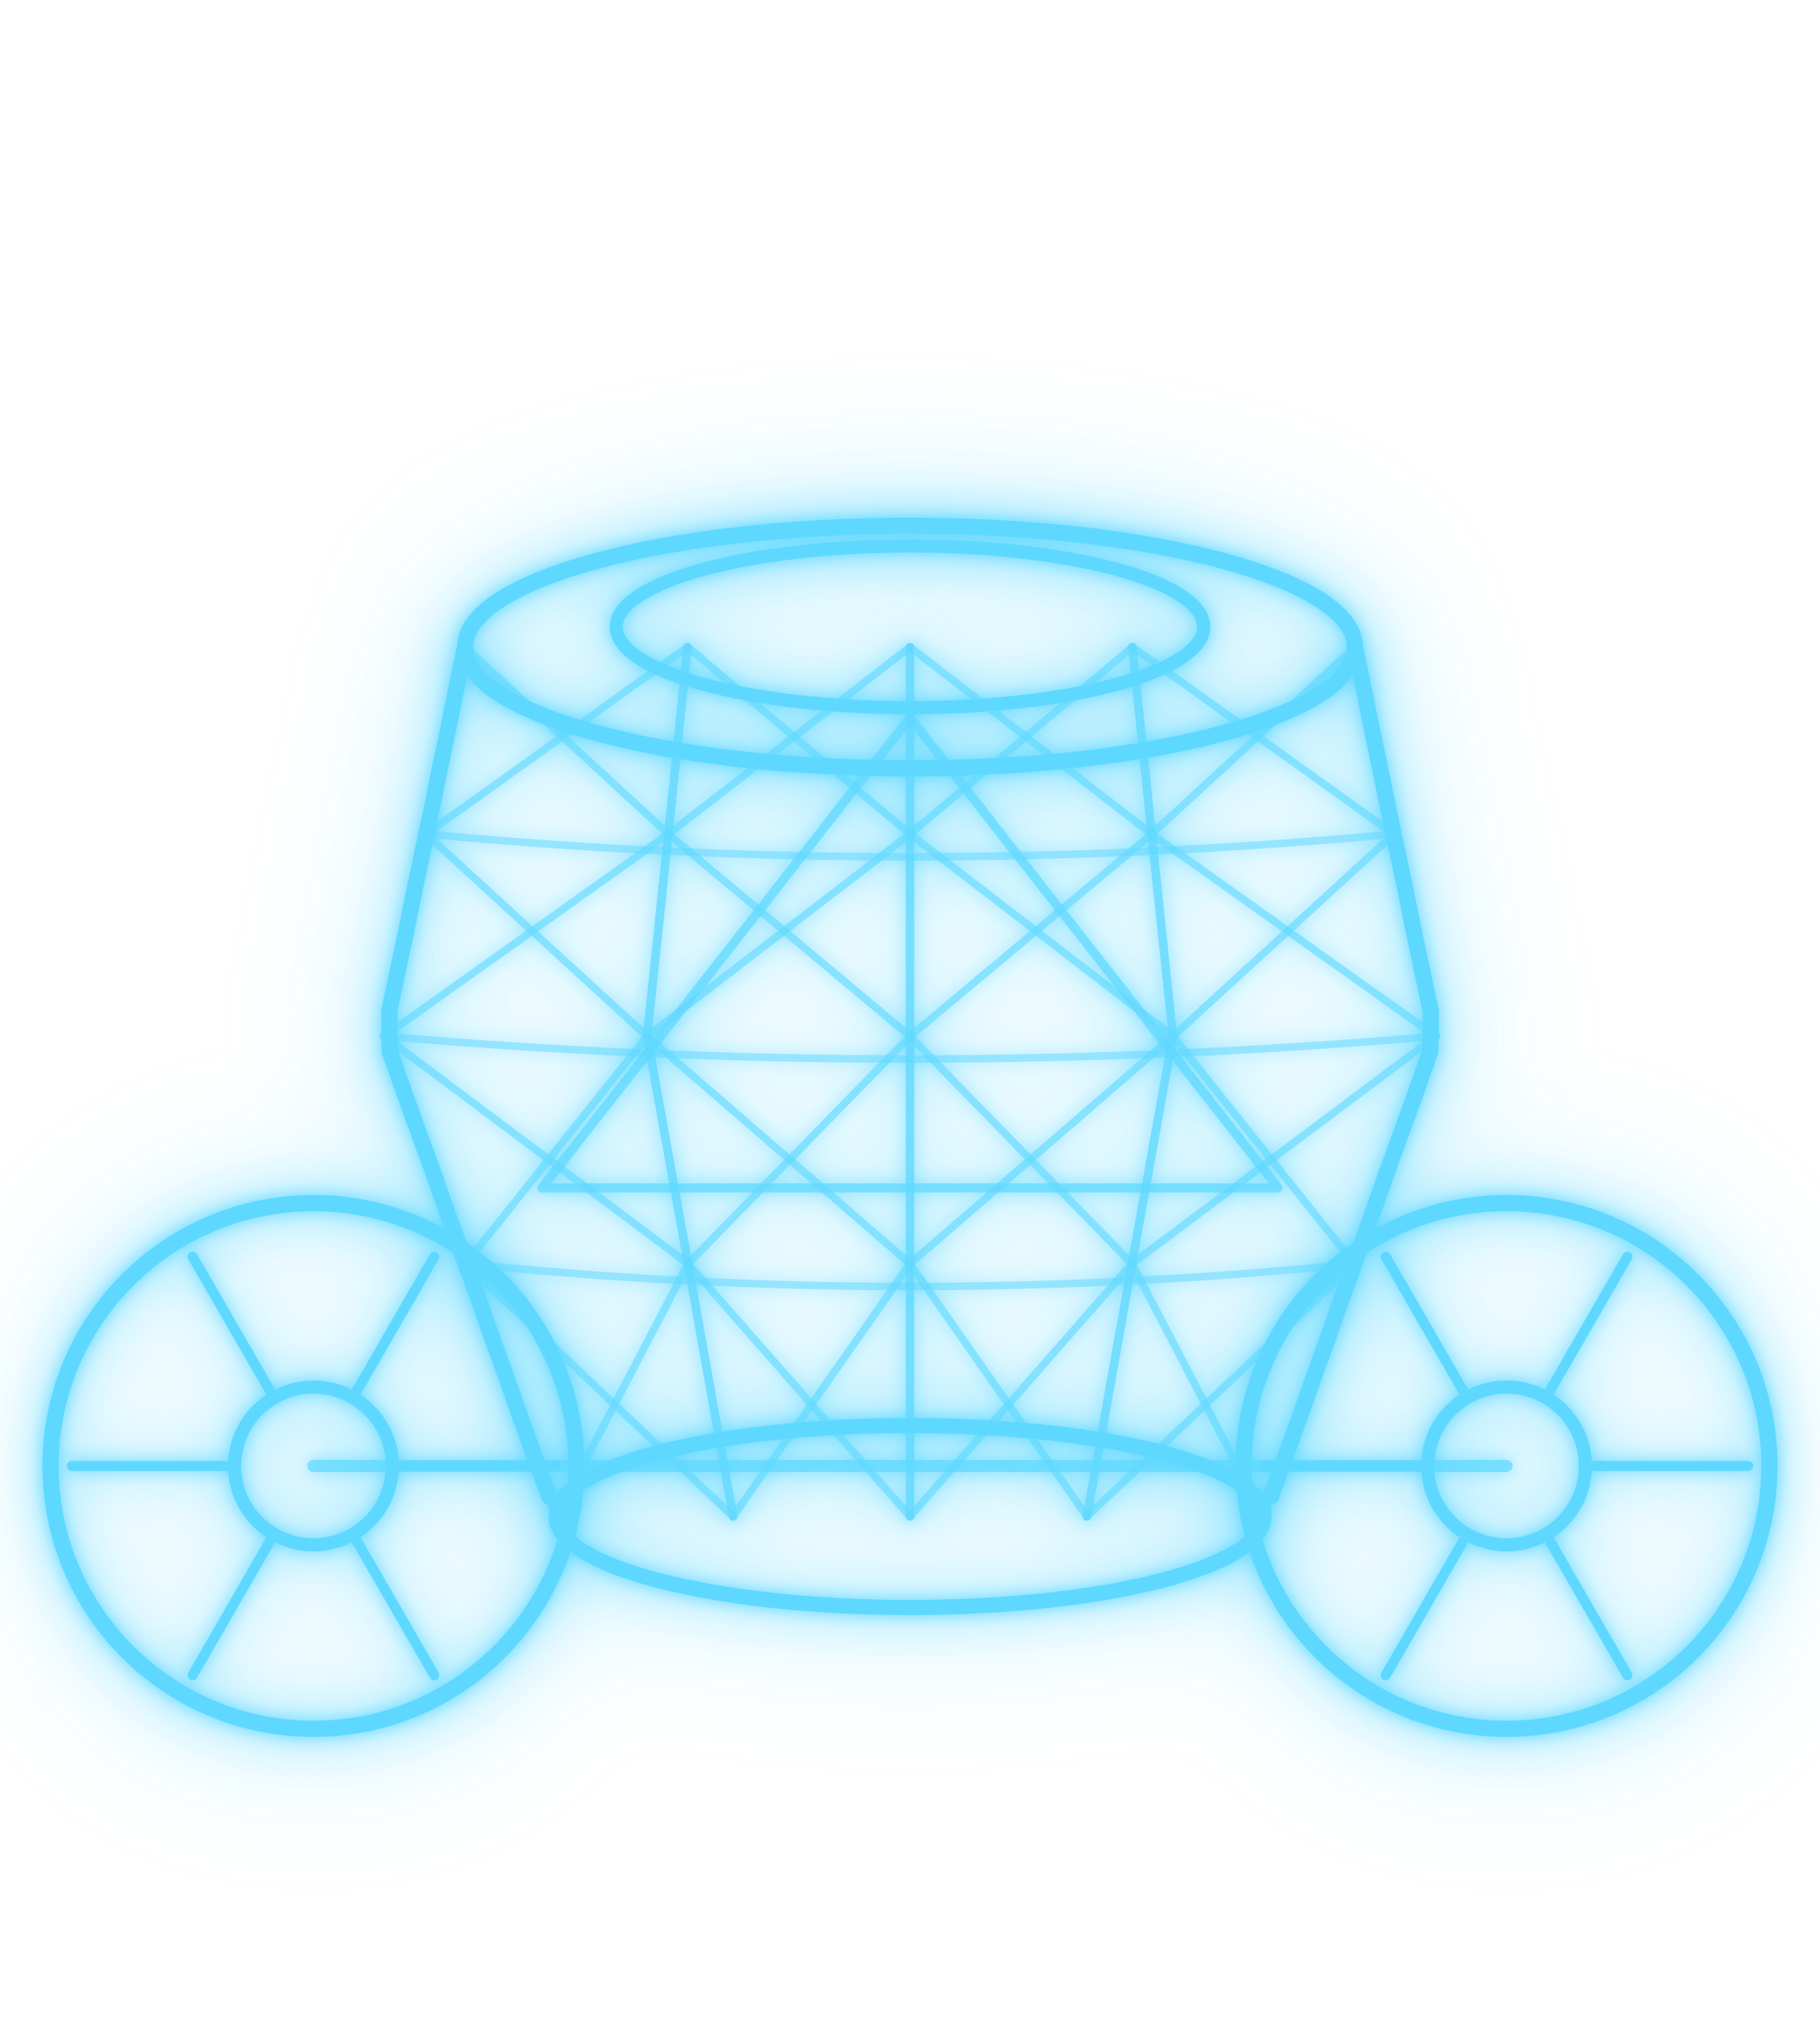
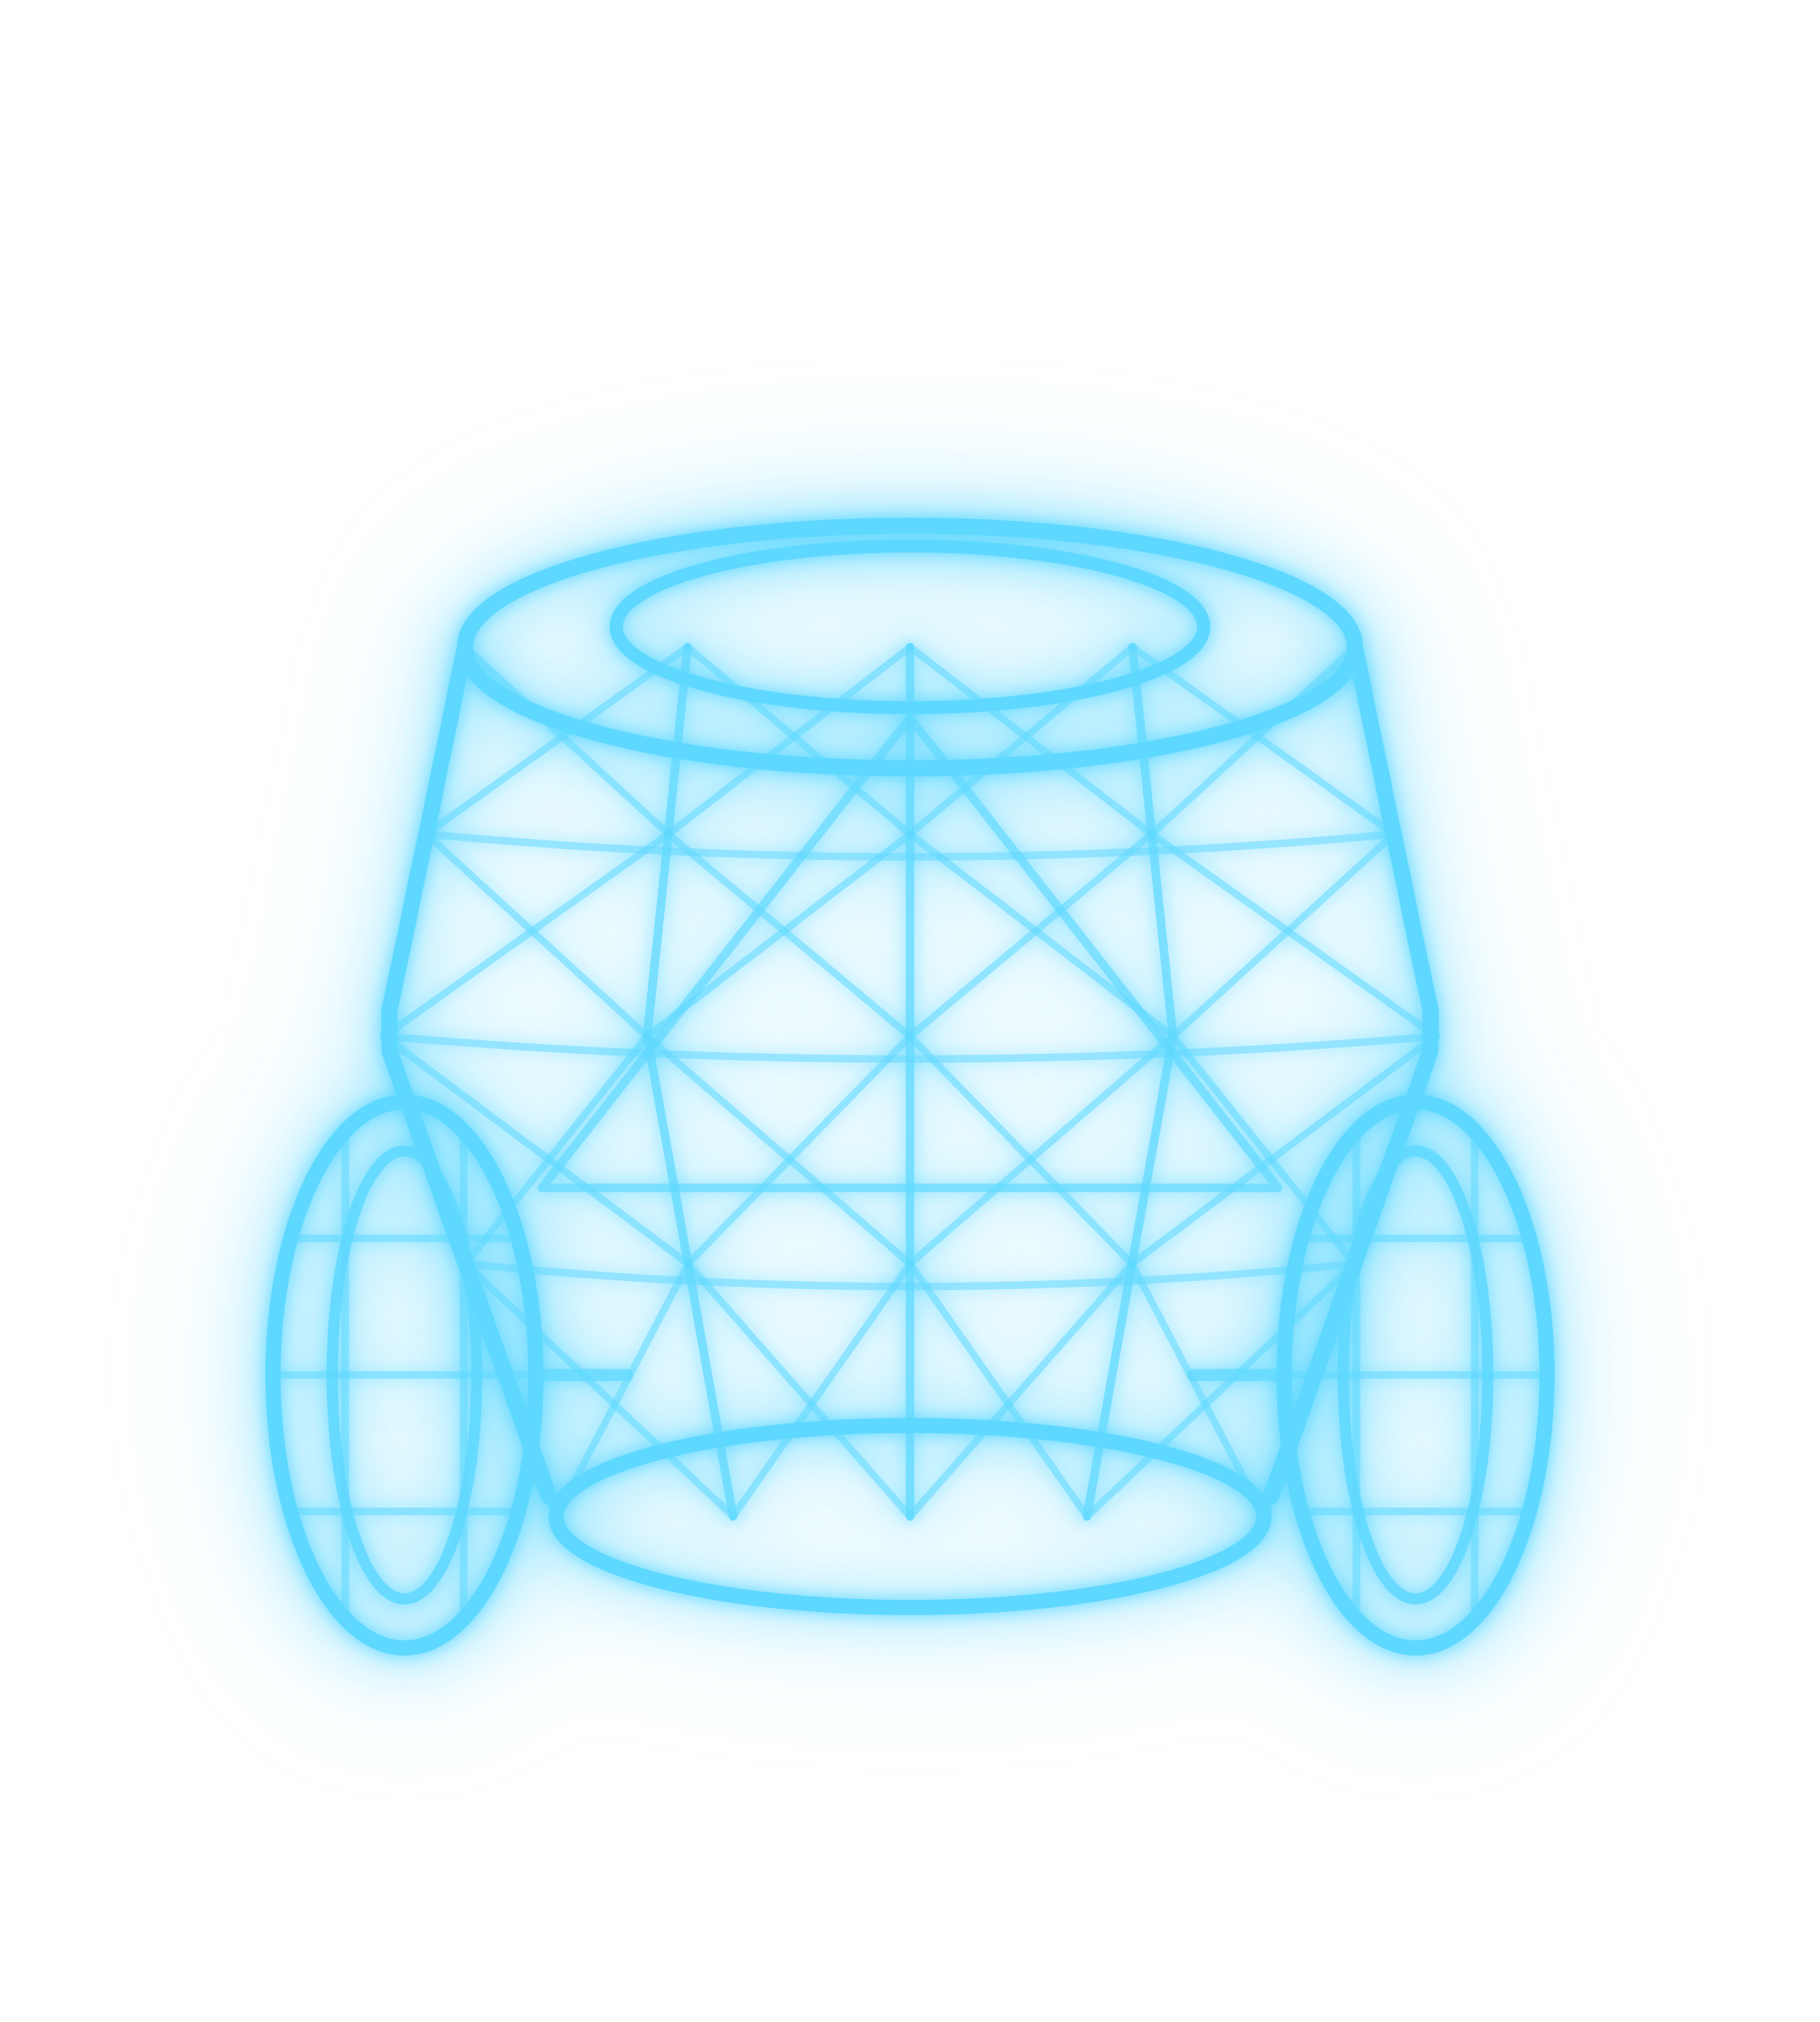
<svg xmlns="http://www.w3.org/2000/svg" viewBox="0 0 360 400" width="360" height="400">
  <defs>
    <filter id="ng2" x="-60%" y="-60%" width="220%" height="220%">
      <feGaussianBlur stdDeviation="1.6" result="b1" />
      <feGaussianBlur stdDeviation="5" result="b2" />
      <feGaussianBlur stdDeviation="12" result="b3" />
      <feMerge>
        <feMergeNode in="b3" />
        <feMergeNode in="b2" />
        <feMergeNode in="b1" />
        <feMergeNode in="SourceGraphic" />
      </feMerge>
    </filter>
  </defs>
  <g filter="url(#ng2)" fill="none" stroke="#5fd8ff" stroke-linecap="round" stroke-linejoin="round">
-     <circle cx="62.0" cy="290" r="52" stroke-width="3.2" />
-     <circle cx="62.0" cy="290" r="15.6" stroke-width="2.6" />
-     <path d="M77.6 290.0 L109.8 290.0" stroke-width="2" />
-     <path d="M69.8 303.5 L85.9 331.4" stroke-width="2" />
-     <path d="M54.2 303.5 L38.1 331.4" stroke-width="2" />
-     <path d="M46.4 290.0 L14.2 290.0" stroke-width="2" />
-     <path d="M54.2 276.5 L38.1 248.6" stroke-width="2" />
-     <path d="M69.8 276.5 L85.9 248.6" stroke-width="2" />
-     <circle cx="298.0" cy="290" r="52" stroke-width="3.2" />
-     <circle cx="298.0" cy="290" r="15.6" stroke-width="2.6" />
-     <path d="M313.6 290.0 L345.8 290.0" stroke-width="2" />
-     <path d="M305.8 303.5 L321.9 331.4" stroke-width="2" />
-     <path d="M290.2 303.5 L274.1 331.4" stroke-width="2" />
-     <path d="M282.4 290.0 L250.2 290.0" stroke-width="2" />
-     <path d="M290.2 276.5 L274.1 248.6" stroke-width="2" />
-     <path d="M305.8 276.5 L321.9 248.6" stroke-width="2" />
-     <path d="M62.0 290 L298.0 290" stroke-width="2.4" opacity="0.7" />
+     <ellipse cx="80.0" cy="272" rx="26" ry="54" stroke-width="3" />
+     <ellipse cx="80.0" cy="272" rx="14.3" ry="44.3" stroke-width="2.2" opacity="0.85" />
+     <path d="M57.5 245.0 L102.5 245.0" stroke-width="1.5" opacity="0.55" />
+     <path d="M54.0 272.0 L106.0 272.0" stroke-width="1.5" opacity="0.55" />
+     <path d="M57.5 299.0 L102.5 299.0" stroke-width="1.5" opacity="0.55" />
+     <path d="M68.3 223.8 L68.3 320.2" stroke-width="1.5" opacity="0.55" />
+     <path d="M91.7 223.8 L91.7 320.2" stroke-width="1.5" opacity="0.55" />
+     <ellipse cx="280.0" cy="272" rx="26" ry="54" stroke-width="3" />
+     <ellipse cx="280.0" cy="272" rx="14.3" ry="44.3" stroke-width="2.2" opacity="0.85" />
+     <path d="M257.5 245.0 L302.5 245.0" stroke-width="1.5" opacity="0.55" />
+     <path d="M254.0 272.0 L306.0 272.0" stroke-width="1.5" opacity="0.55" />
+     <path d="M257.5 299.0 L302.5 299.0" stroke-width="1.5" opacity="0.55" />
+     <path d="M268.3 223.8 L268.3 320.2" stroke-width="1.5" opacity="0.55" />
+     <path d="M291.7 223.8 L291.7 320.2" stroke-width="1.5" opacity="0.55" />
+     <path d="M106.0 272 L124 272" stroke-width="2.4" opacity="0.7" />
+     <path d="M254.0 272 L236 272" stroke-width="2.4" opacity="0.7" />
    <path d="M92.0 128.0 L90.3 136.0 L88.7 144.0 L87.0 152.0 L85.4 160.0 L83.7 168.0 L82.0 176.0 L80.4 184.0 L78.7 192.0 L77.0 200.0 L77.1 208.0 L79.9 216.0 L82.8 224.0 L85.7 232.0 L88.5 240.0 L91.4 248.0 L94.3 256.0 L97.1 264.0 L100.0 272.0 L102.8 280.0 L105.7 288.0 L108.6 296.0" stroke-width="3.2" />
    <path d="M268.0 128.0 L269.7 136.0 L271.3 144.0 L273.0 152.0 L274.6 160.0 L276.3 168.0 L278.0 176.0 L279.6 184.0 L281.3 192.0 L283.0 200.0 L282.9 208.0 L280.1 216.0 L277.2 224.0 L274.3 232.0 L271.5 240.0 L268.6 248.0 L265.7 256.0 L262.9 264.0 L260.0 272.0 L257.2 280.0 L254.3 288.0 L251.4 296.0" stroke-width="3.2" />
    <ellipse cx="180.0" cy="128" rx="88" ry="24" stroke-width="3.2" />
    <ellipse cx="180.0" cy="124" rx="58.1" ry="16" stroke-width="2.6" />
    <ellipse cx="180.0" cy="300" rx="70" ry="18" stroke-width="3" />
-     <path d="M92.0 128.0 L84.3 165.0 L76.0 205.0 L92.1 250.0 L110.0 300.0" stroke-width="1.7" opacity="0.75" />
-     <path d="M136.0 128.0 L132.2 165.0 L128.0 205.0 L136.1 250.0 L145.0 300.0" stroke-width="1.7" opacity="0.75" />
-     <path d="M180.0 128.0 L180.0 165.0 L180.0 205.0 L180.0 250.0 L180.0 300.0" stroke-width="1.7" opacity="0.75" />
-     <path d="M224.0 128.0 L227.8 165.0 L232.0 205.0 L223.9 250.0 L215.0 300.0" stroke-width="1.7" opacity="0.75" />
-     <path d="M268.0 128.0 L275.7 165.0 L284.0 205.0 L267.9 250.0 L250.0 300.0" stroke-width="1.7" opacity="0.75" />
+     <path d="M92.0 128.0 L84.3 165.0 L76.0 205.0 L92.1 250.0 L110.0 300.0" stroke-width="1.7" opacity="0.7" />
+     <path d="M136.0 128.0 L132.2 165.0 L128.0 205.0 L136.1 250.0 L145.0 300.0" stroke-width="1.7" opacity="0.7" />
+     <path d="M180.0 128.0 L180.0 165.0 L180.0 205.0 L180.0 250.0 L180.0 300.0" stroke-width="1.7" opacity="0.7" />
+     <path d="M224.0 128.0 L227.8 165.0 L232.0 205.0 L223.9 250.0 L215.0 300.0" stroke-width="1.7" opacity="0.7" />
+     <path d="M268.0 128.0 L275.7 165.0 L284.0 205.0 L267.9 250.0 L250.0 300.0" stroke-width="1.7" opacity="0.7" />
    <path d="M84.3 165 Q 180.0 174 275.7 165" stroke-width="1.5" opacity="0.5" />
    <path d="M76.0 205 Q 180.0 214 284.0 205" stroke-width="1.5" opacity="0.5" />
    <path d="M92.1 250 Q 180.0 259 267.9 250" stroke-width="1.5" opacity="0.5" />
-     <path d="M92.0 128.0 L132.2 165.0" stroke-width="1.5" opacity="0.6" />
-     <path d="M136.0 128.0 L84.3 165.0" stroke-width="1.5" opacity="0.6" />
-     <path d="M84.3 165.0 L128.0 205.0" stroke-width="1.5" opacity="0.6" />
-     <path d="M132.2 165.0 L76.0 205.0" stroke-width="1.5" opacity="0.6" />
-     <path d="M76.0 205.0 L136.1 250.0" stroke-width="1.5" opacity="0.6" />
-     <path d="M128.0 205.0 L92.1 250.0" stroke-width="1.5" opacity="0.6" />
-     <path d="M92.1 250.0 L145.0 300.0" stroke-width="1.5" opacity="0.6" />
-     <path d="M136.1 250.0 L110.0 300.0" stroke-width="1.5" opacity="0.6" />
-     <path d="M136.0 128.0 L180.0 165.0" stroke-width="1.5" opacity="0.6" />
-     <path d="M180.0 128.0 L132.2 165.0" stroke-width="1.5" opacity="0.6" />
-     <path d="M132.2 165.0 L180.0 205.0" stroke-width="1.5" opacity="0.6" />
-     <path d="M180.0 165.0 L128.0 205.0" stroke-width="1.5" opacity="0.6" />
-     <path d="M128.0 205.0 L180.0 250.0" stroke-width="1.5" opacity="0.6" />
-     <path d="M180.0 205.0 L136.1 250.0" stroke-width="1.5" opacity="0.6" />
-     <path d="M136.1 250.0 L180.0 300.0" stroke-width="1.5" opacity="0.6" />
-     <path d="M180.0 250.0 L145.0 300.0" stroke-width="1.5" opacity="0.6" />
-     <path d="M180.0 128.0 L227.8 165.0" stroke-width="1.5" opacity="0.6" />
-     <path d="M224.0 128.0 L180.0 165.0" stroke-width="1.5" opacity="0.6" />
-     <path d="M180.0 165.0 L232.0 205.0" stroke-width="1.5" opacity="0.6" />
-     <path d="M227.8 165.0 L180.0 205.0" stroke-width="1.5" opacity="0.6" />
-     <path d="M180.0 205.0 L223.9 250.0" stroke-width="1.5" opacity="0.6" />
-     <path d="M232.0 205.0 L180.0 250.0" stroke-width="1.5" opacity="0.6" />
-     <path d="M180.0 250.0 L215.0 300.0" stroke-width="1.5" opacity="0.6" />
-     <path d="M223.9 250.0 L180.0 300.0" stroke-width="1.5" opacity="0.6" />
-     <path d="M224.0 128.0 L275.7 165.0" stroke-width="1.5" opacity="0.6" />
-     <path d="M268.0 128.0 L227.8 165.0" stroke-width="1.5" opacity="0.6" />
-     <path d="M227.8 165.0 L284.0 205.0" stroke-width="1.5" opacity="0.6" />
-     <path d="M275.7 165.0 L232.0 205.0" stroke-width="1.5" opacity="0.6" />
-     <path d="M232.0 205.0 L267.9 250.0" stroke-width="1.5" opacity="0.6" />
-     <path d="M284.0 205.0 L223.9 250.0" stroke-width="1.5" opacity="0.6" />
-     <path d="M223.9 250.0 L250.0 300.0" stroke-width="1.5" opacity="0.6" />
-     <path d="M267.9 250.0 L215.0 300.0" stroke-width="1.5" opacity="0.6" />
-     <path d="M180.0 142 L107.2 235 L252.8 235 Z" stroke-width="1.8" opacity="0.7" />
+     <path d="M92.0 128.0 L132.2 165.0" stroke-width="1.4" opacity="0.55" />
+     <path d="M136.0 128.0 L84.3 165.0" stroke-width="1.4" opacity="0.55" />
+     <path d="M84.3 165.0 L128.0 205.0" stroke-width="1.4" opacity="0.55" />
+     <path d="M132.2 165.0 L76.0 205.0" stroke-width="1.4" opacity="0.55" />
+     <path d="M76.0 205.0 L136.1 250.0" stroke-width="1.4" opacity="0.55" />
+     <path d="M128.0 205.0 L92.1 250.0" stroke-width="1.4" opacity="0.55" />
+     <path d="M92.1 250.0 L145.0 300.0" stroke-width="1.4" opacity="0.55" />
+     <path d="M136.1 250.0 L110.0 300.0" stroke-width="1.4" opacity="0.55" />
+     <path d="M136.0 128.0 L180.0 165.0" stroke-width="1.4" opacity="0.55" />
+     <path d="M180.0 128.0 L132.2 165.0" stroke-width="1.4" opacity="0.55" />
+     <path d="M132.2 165.0 L180.0 205.0" stroke-width="1.4" opacity="0.55" />
+     <path d="M180.0 165.0 L128.0 205.0" stroke-width="1.4" opacity="0.55" />
+     <path d="M128.0 205.0 L180.0 250.0" stroke-width="1.4" opacity="0.55" />
+     <path d="M180.0 205.0 L136.1 250.0" stroke-width="1.4" opacity="0.55" />
+     <path d="M136.1 250.0 L180.0 300.0" stroke-width="1.4" opacity="0.55" />
+     <path d="M180.0 250.0 L145.0 300.0" stroke-width="1.4" opacity="0.55" />
+     <path d="M180.0 128.0 L227.8 165.0" stroke-width="1.4" opacity="0.55" />
+     <path d="M224.0 128.0 L180.0 165.0" stroke-width="1.4" opacity="0.55" />
+     <path d="M180.0 165.0 L232.0 205.0" stroke-width="1.4" opacity="0.55" />
+     <path d="M227.8 165.0 L180.0 205.0" stroke-width="1.4" opacity="0.55" />
+     <path d="M180.0 205.0 L223.9 250.0" stroke-width="1.4" opacity="0.55" />
+     <path d="M232.0 205.0 L180.0 250.0" stroke-width="1.4" opacity="0.55" />
+     <path d="M180.0 250.0 L215.0 300.0" stroke-width="1.4" opacity="0.55" />
+     <path d="M223.9 250.0 L180.0 300.0" stroke-width="1.4" opacity="0.55" />
+     <path d="M224.0 128.0 L275.7 165.0" stroke-width="1.4" opacity="0.55" />
+     <path d="M268.0 128.0 L227.8 165.0" stroke-width="1.4" opacity="0.55" />
+     <path d="M227.8 165.0 L284.0 205.0" stroke-width="1.4" opacity="0.55" />
+     <path d="M275.7 165.0 L232.0 205.0" stroke-width="1.4" opacity="0.55" />
+     <path d="M232.0 205.0 L267.9 250.0" stroke-width="1.4" opacity="0.55" />
+     <path d="M284.0 205.0 L223.9 250.0" stroke-width="1.4" opacity="0.55" />
+     <path d="M223.9 250.0 L250.0 300.0" stroke-width="1.4" opacity="0.55" />
+     <path d="M267.9 250.0 L215.0 300.0" stroke-width="1.4" opacity="0.55" />
+     <path d="M180.0 142 L107.2 235 L252.8 235 Z" stroke-width="1.7" opacity="0.65" />
  </g>
</svg>
